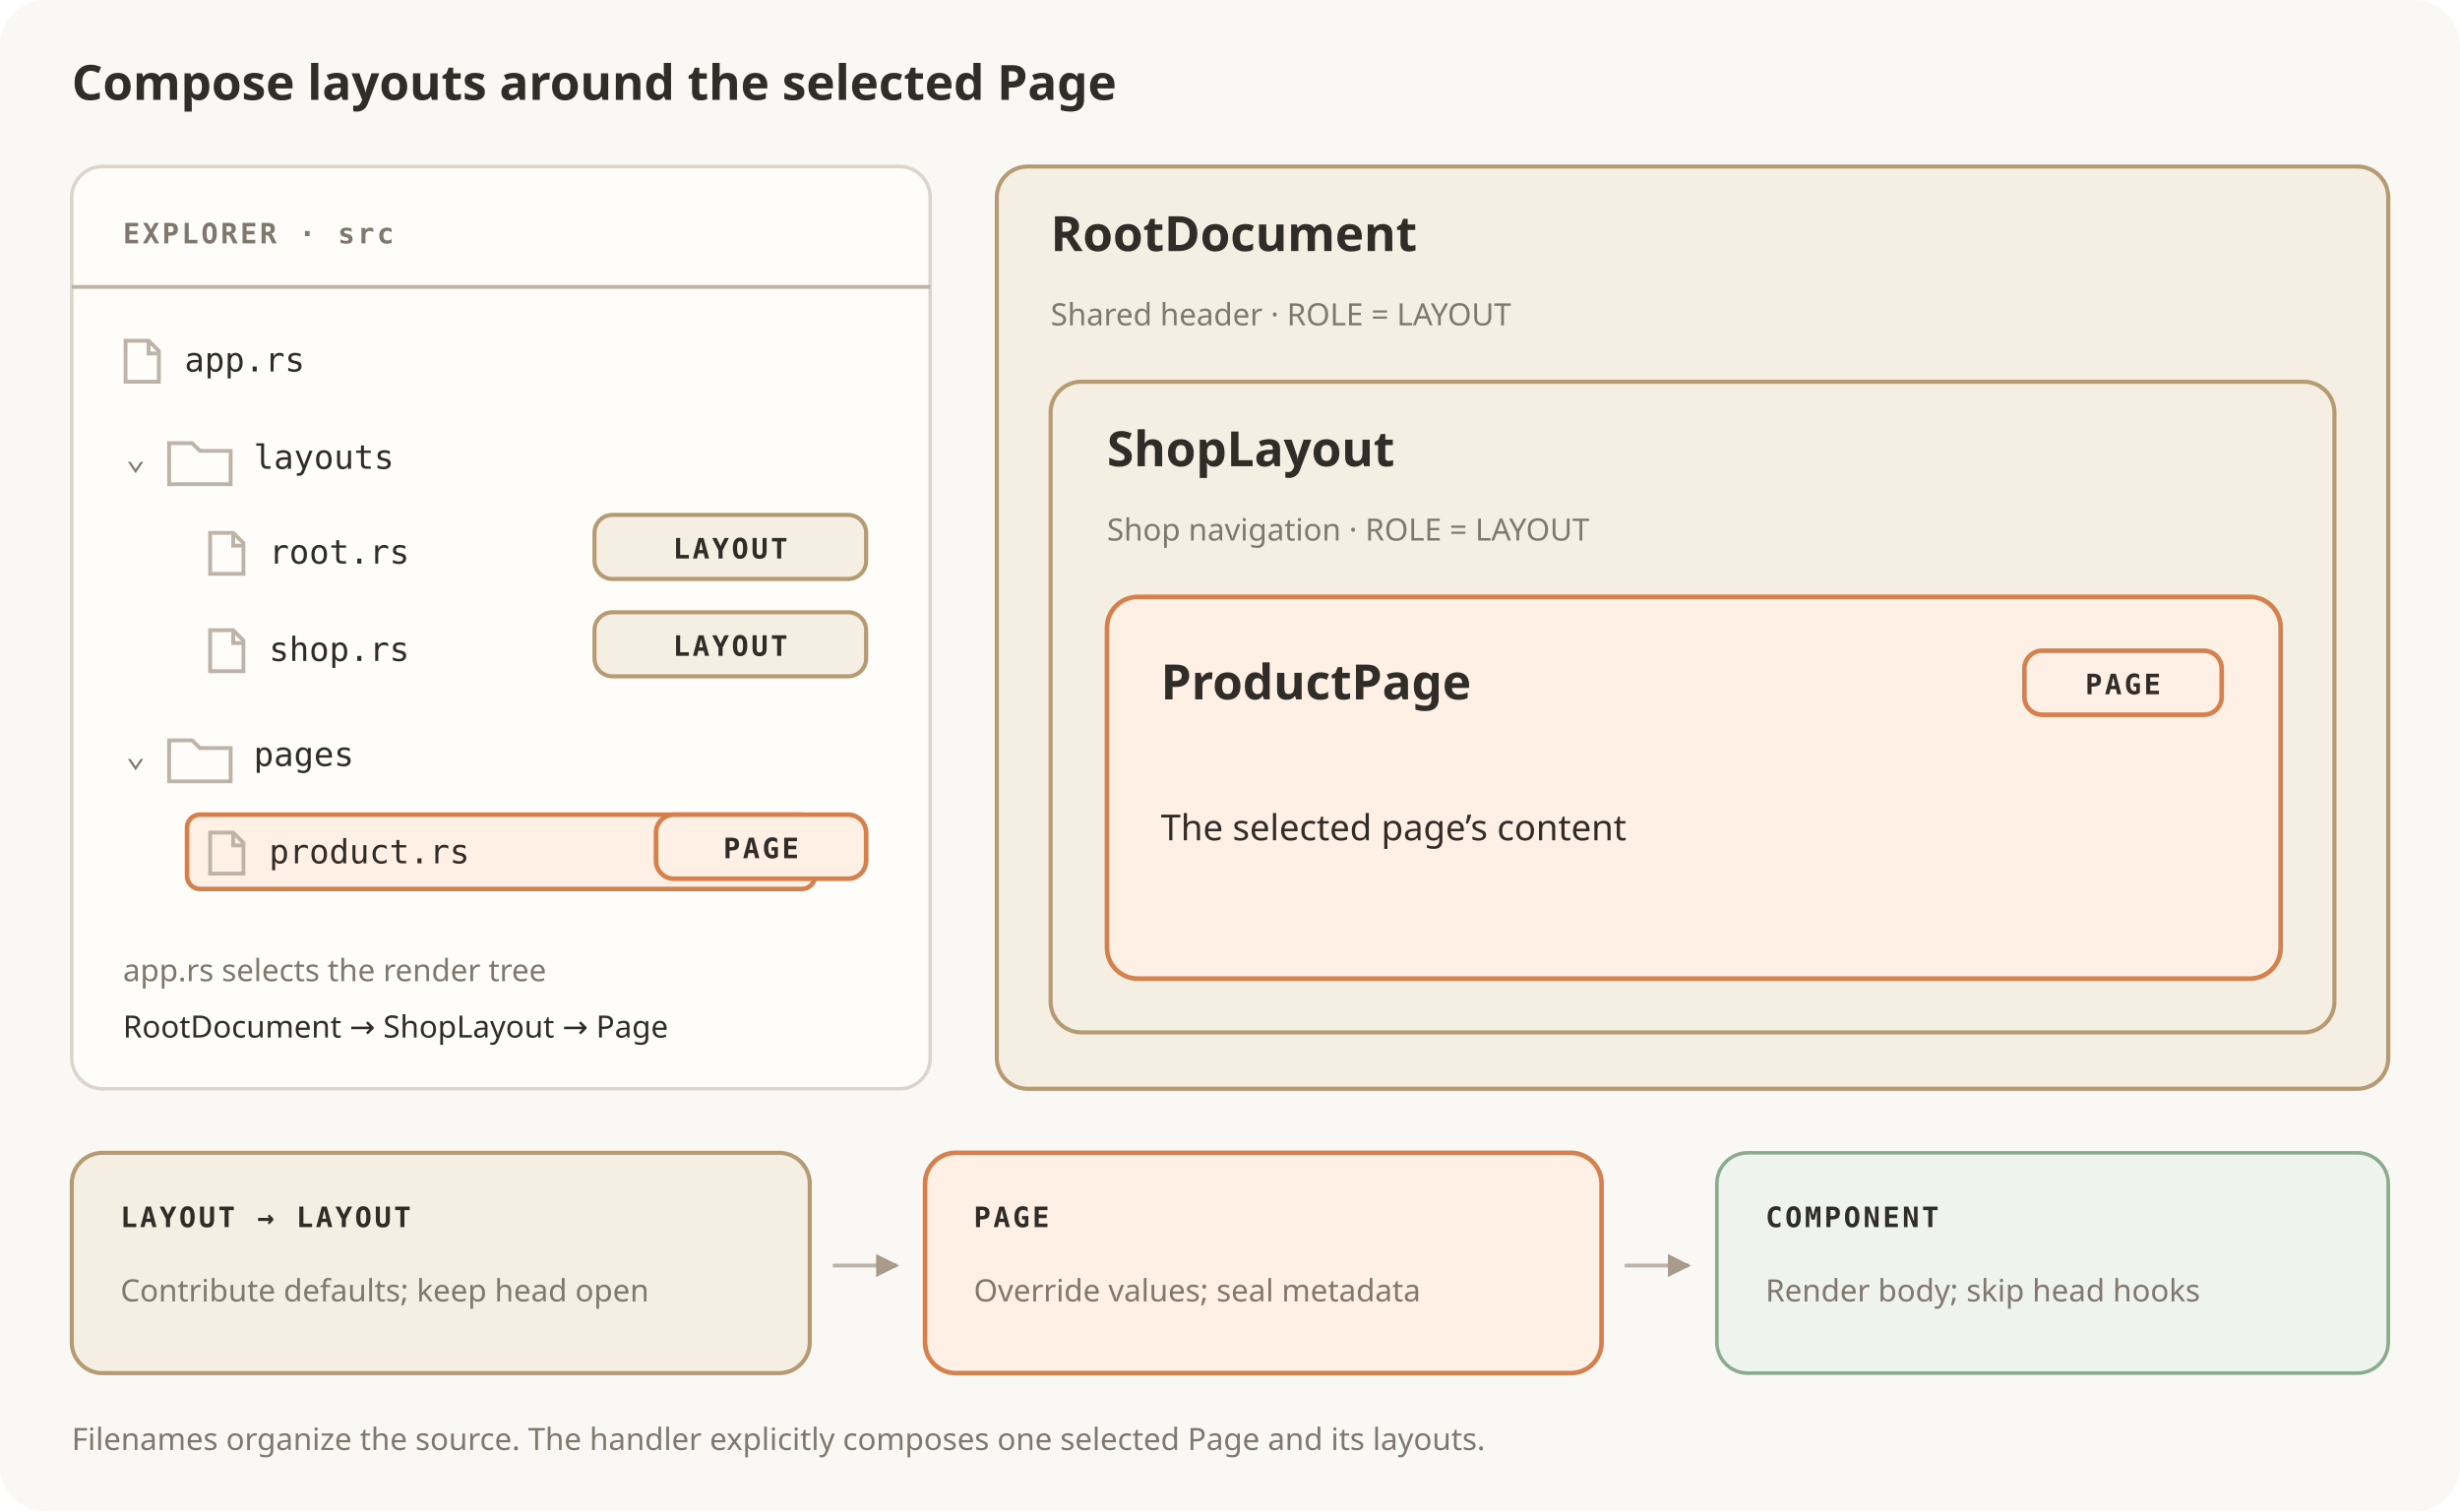
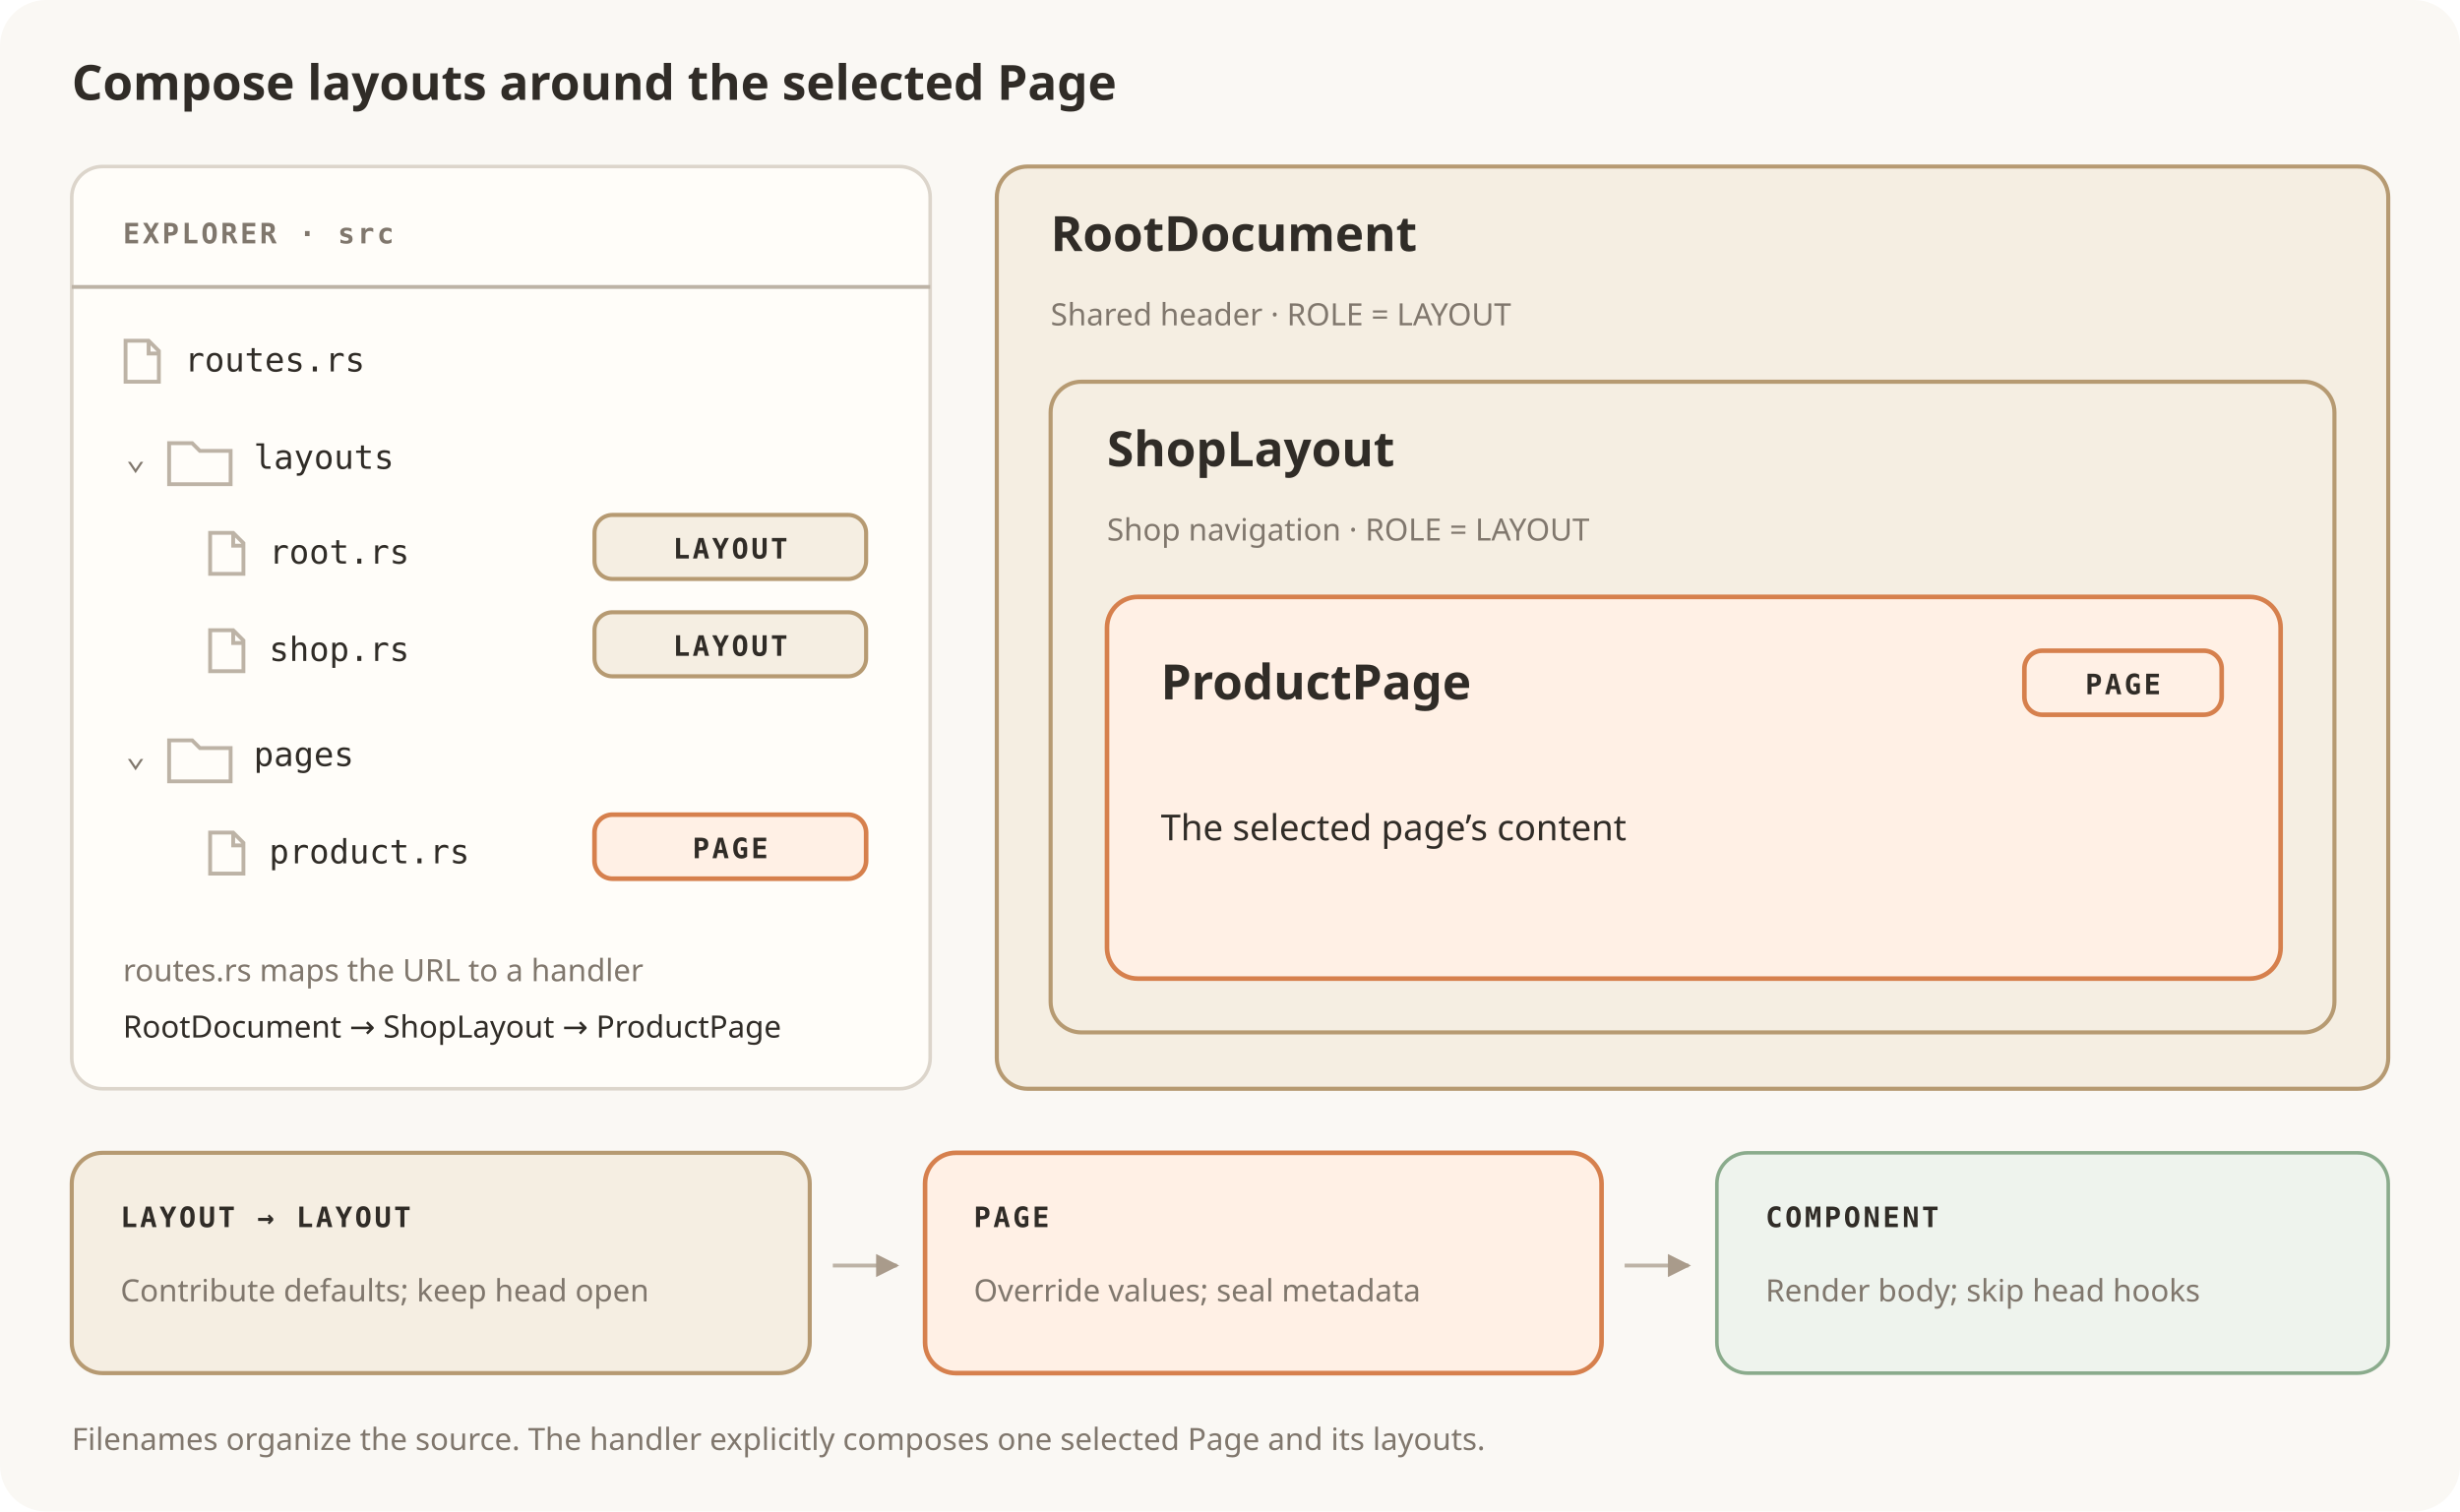
<svg xmlns="http://www.w3.org/2000/svg" viewBox="0 0 960 590" width="960" height="590" role="img" aria-labelledby="title description">
  <style>
.canvas {fill:#faf8f4}.panel {fill:#fffdf9;stroke:#dcd5cb;stroke-width:1.4}.ink {fill:#302c27}.muted {fill:#80776d}.line {stroke:#bdb3a6;stroke-width:1.5;fill:none}.layout {fill:#f5eee2;stroke:#b69a72;stroke-width:1.6}.page {fill:#fff0e5;stroke:#d6804d;stroke-width:1.8}.component {fill:#eef3ed;stroke:#8aab8c;stroke-width:1.4}.tag {font:600 11px ui-monospace,SFMono-Regular,Menlo,monospace;letter-spacing:1px}.h {font:600 19px ui-sans-serif,system-ui,sans-serif}.body {font:14px ui-sans-serif,system-ui,sans-serif}.mono {font:13px ui-monospace,SFMono-Regular,Menlo,monospace}.small {font:12px ui-sans-serif,system-ui,sans-serif}.arrow-head {fill:#a99b8b}
@media(prefers-color-scheme:dark){.canvas{fill:#202020}.panel{fill:#272624;stroke:#5d574f}.ink{fill:#ece6dc}.muted{fill:#c0b7aa}.layout{fill:#383024;stroke:#b69a72}.page{fill:#442e23;stroke:#e29663}.component{fill:#26382b;stroke:#8aab8c}.line{stroke:#8c8172}}
</style>
  <defs>
    <marker id="arrow" viewBox="0 0 10 10" refX="9" refY="5" markerWidth="6" markerHeight="6" orient="auto-start-reverse">
      <path d="M0 0 10 5 0 10Z" class="arrow-head" />
    </marker>
  </defs>
  <rect x="0" y="0" width="960" height="590" rx="18" class="canvas" />
  <text x="28" y="39" class="h ink">Compose layouts around the selected Page</text>
  <rect x="28" y="65" width="335" height="360" rx="12" class="panel" />
  <text x="48" y="95" class="tag muted">EXPLORER · src</text>
  <path d="M28 112H363" class="line" />
  <path d="M49 133h9l4 4v12h-13z M58 133v5h4" class="line" />
-   <text x="72" y="145" class="mono ink">app.rs</text>
+   <text x="72" y="145" class="mono ink">routes.rs</text>
  <text x="49" y="183" class="mono muted">⌄</text>
  <path d="M66 173h9l3 3h12v13h-24z" class="line" />
  <text x="99" y="183" class="mono ink">layouts</text>
  <path d="M82 208h9l4 4v12h-13z M91 208v5h4" class="line" />
  <text x="105" y="220" class="mono ink">root.rs</text>
  <rect x="232" y="201" width="106" height="25" rx="7" class="layout" />
  <text x="285.0" y="218" class="tag ink" text-anchor="middle">LAYOUT</text>
  <path d="M82 246h9l4 4v12h-13z M91 246v5h4" class="line" />
  <text x="105" y="258" class="mono ink">shop.rs</text>
  <rect x="232" y="239" width="106" height="25" rx="7" class="layout" />
  <text x="285.0" y="256" class="tag ink" text-anchor="middle">LAYOUT</text>
  <text x="49" y="299" class="mono muted">⌄</text>
  <path d="M66 289h9l3 3h12v13h-24z" class="line" />
  <text x="99" y="299" class="mono ink">pages</text>
-   <rect x="73" y="318" width="245" height="29" rx="5" class="page" />
  <path d="M82 325h9l4 4v12h-13z M91 325v5h4" class="line" />
  <text x="105" y="337" class="mono ink">product.rs</text>
-   <rect x="256" y="318" width="82" height="25" rx="7" class="page" />
-   <text x="297.0" y="335" class="tag ink" text-anchor="middle">PAGE</text>
-   <text x="48" y="383" class="small muted">app.rs selects the render tree</text>
-   <text x="48" y="405" class="small ink">RootDocument → ShopLayout → Page</text>
+   <rect x="232" y="318" width="106" height="25" rx="7" class="page" />
+   <text x="285.0" y="335" class="tag ink" text-anchor="middle">PAGE</text>
+   <text x="48" y="383" class="small muted">routes.rs maps the URL to a handler</text>
+   <text x="48" y="405" class="small ink">RootDocument → ShopLayout → ProductPage</text>
  <rect x="389" y="65" width="543" height="360" rx="12" class="layout" />
  <text x="410" y="98" class="h ink">RootDocument</text>
  <text x="410" y="127" class="small muted">Shared header · ROLE = LAYOUT</text>
  <rect x="410" y="149" width="501" height="254" rx="12" class="layout" />
  <text x="432" y="182" class="h ink">ShopLayout</text>
  <text x="432" y="211" class="small muted">Shop navigation · ROLE = LAYOUT</text>
  <rect x="432" y="233" width="458" height="149" rx="12" class="page" />
  <text x="453" y="273" class="h ink">ProductPage</text>
  <rect x="790" y="254" width="77" height="25" rx="7" class="page" />
  <text x="828.5" y="271" class="tag ink" text-anchor="middle">PAGE</text>
  <text x="453" y="328" class="body ink">The selected page’s content</text>
  <rect x="28" y="450" width="288" height="86" rx="12" class="layout" />
  <text x="47" y="479" class="tag ink">LAYOUT → LAYOUT</text>
  <text x="47" y="508" class="small muted">Contribute defaults; keep head open</text>
  <path d="M325 494H350" class="line" marker-end="url(#arrow)" />
  <rect x="361" y="450" width="264" height="86" rx="12" class="page" />
  <text x="380" y="479" class="tag ink">PAGE</text>
  <text x="380" y="508" class="small muted">Override values; seal metadata</text>
  <path d="M634 494H659" class="line" marker-end="url(#arrow)" />
  <rect x="670" y="450" width="262" height="86" rx="12" class="component" />
  <text x="689" y="479" class="tag ink">COMPONENT</text>
  <text x="689" y="508" class="small muted">Render body; skip head hooks</text>
  <text x="28" y="566" class="small muted">Filenames organize the source. The handler explicitly composes one selected Page and its layouts.</text>
</svg>
